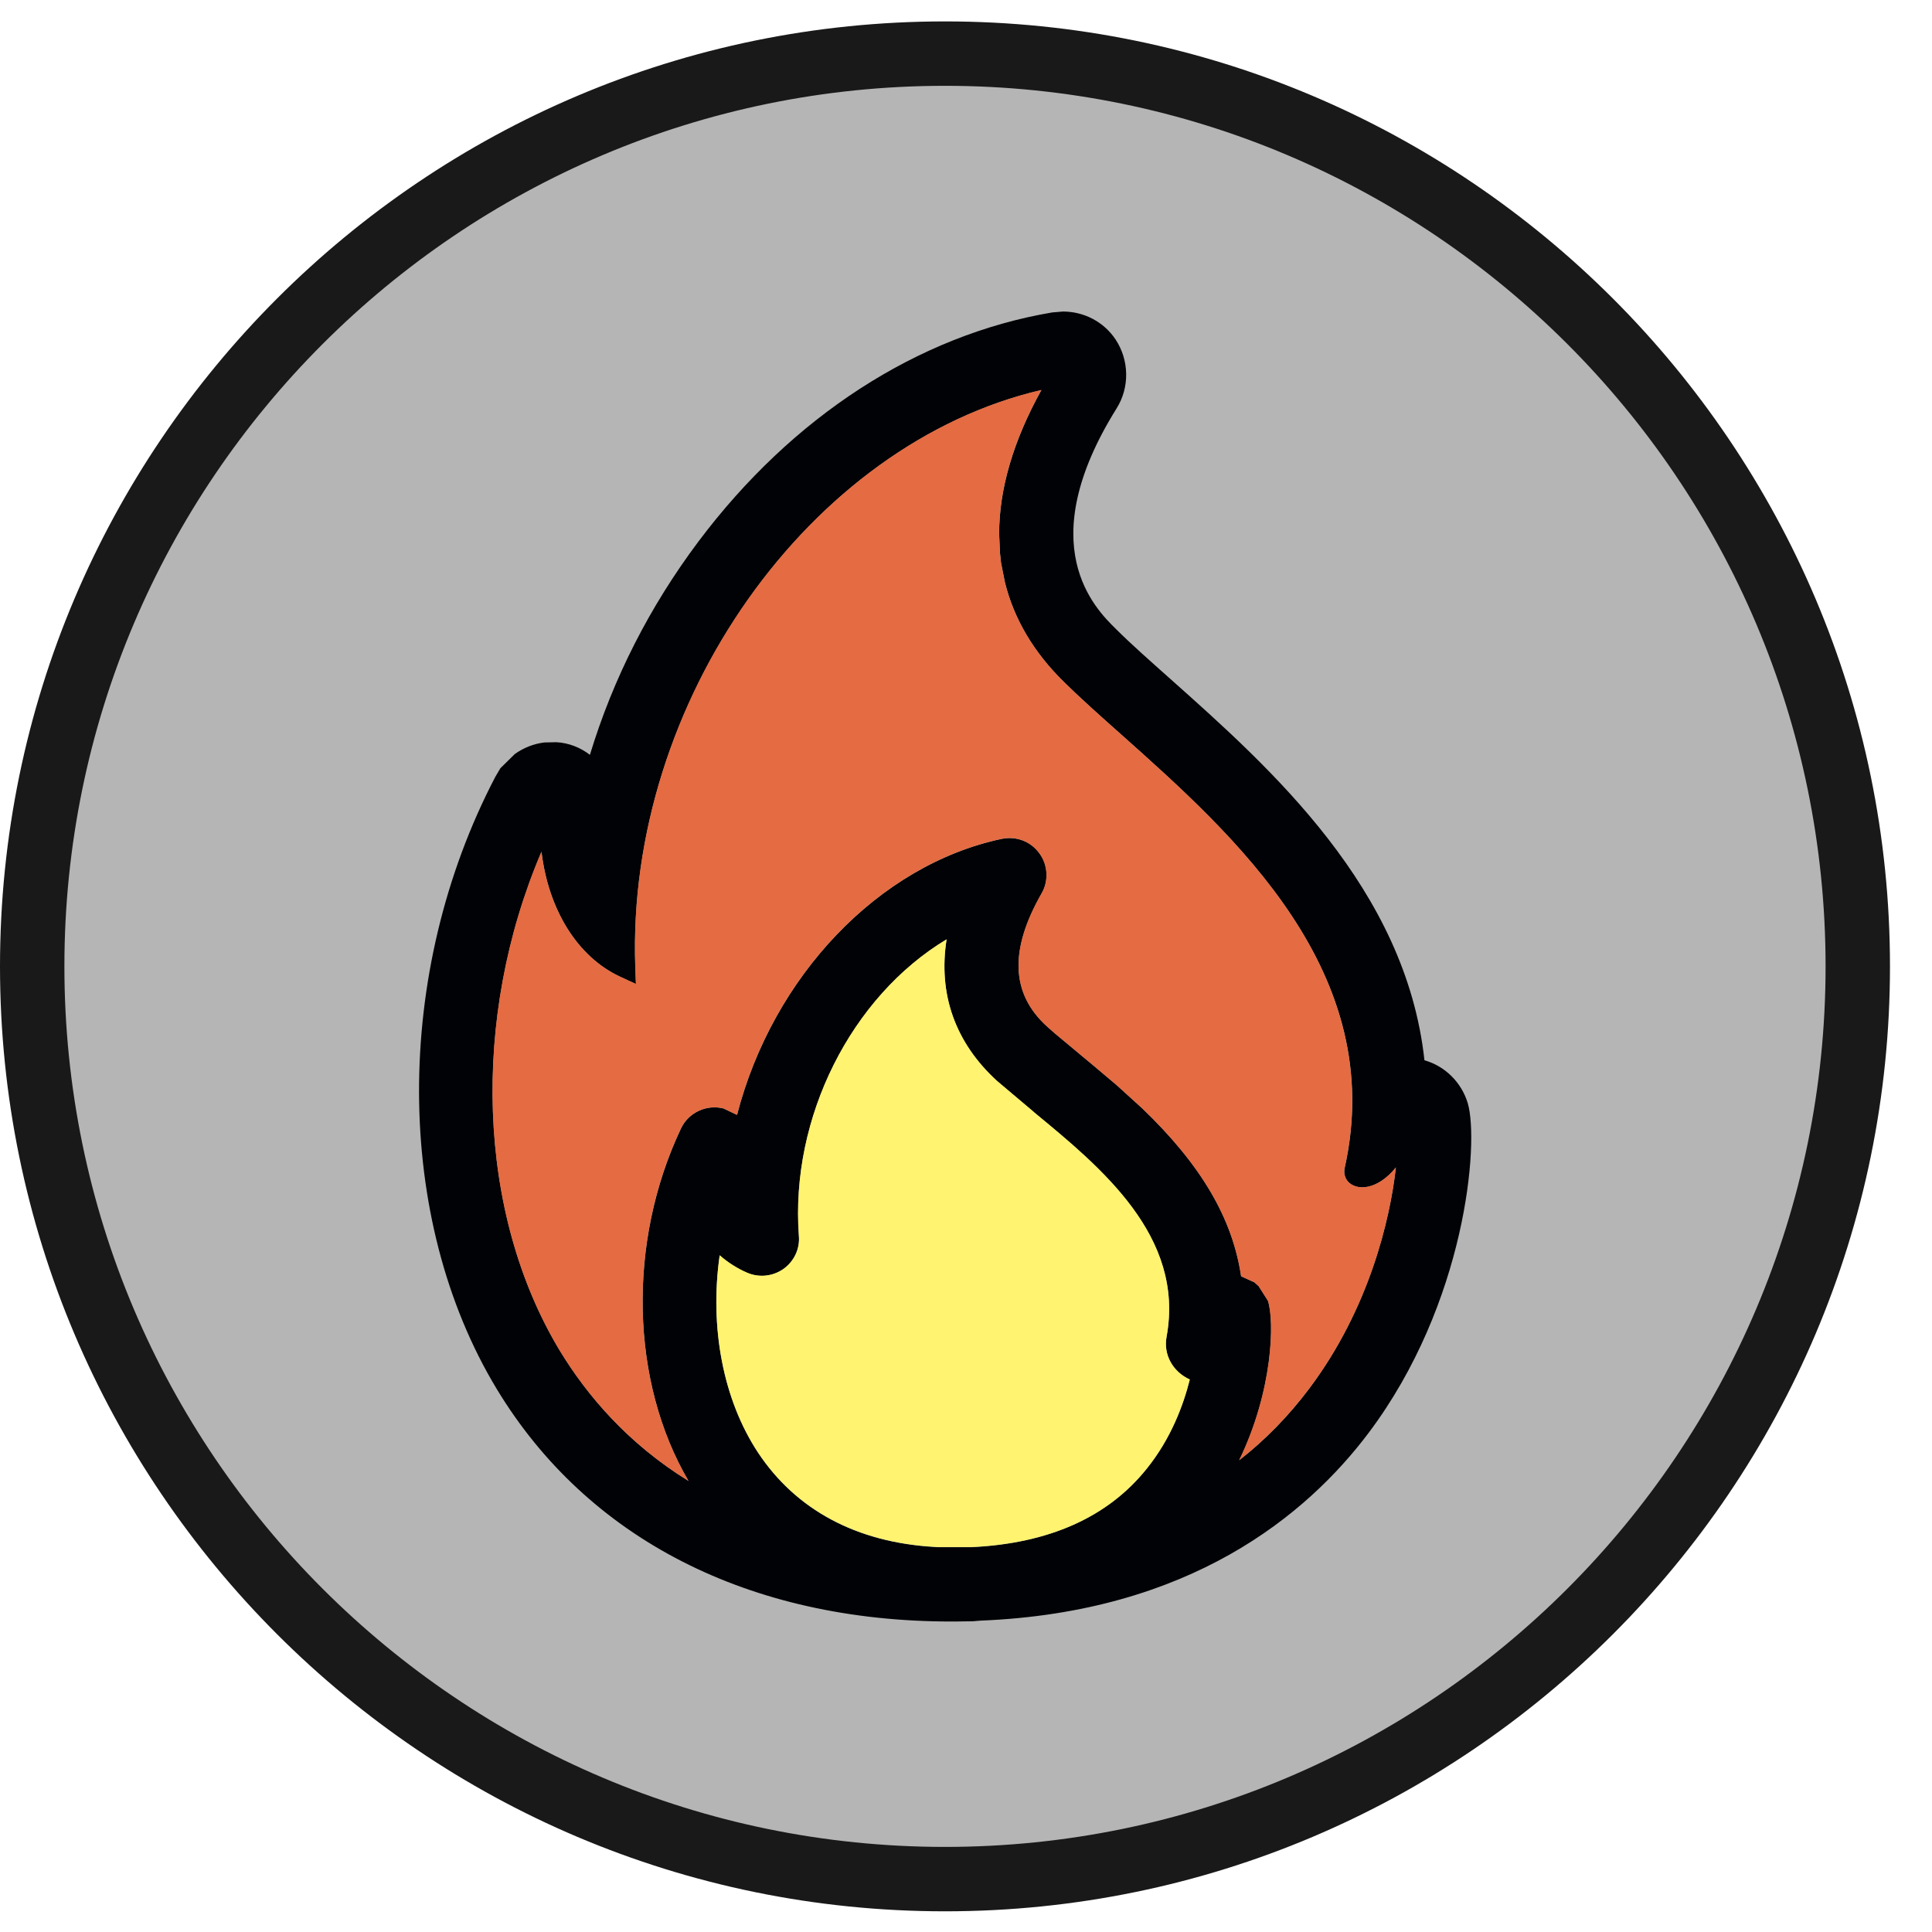
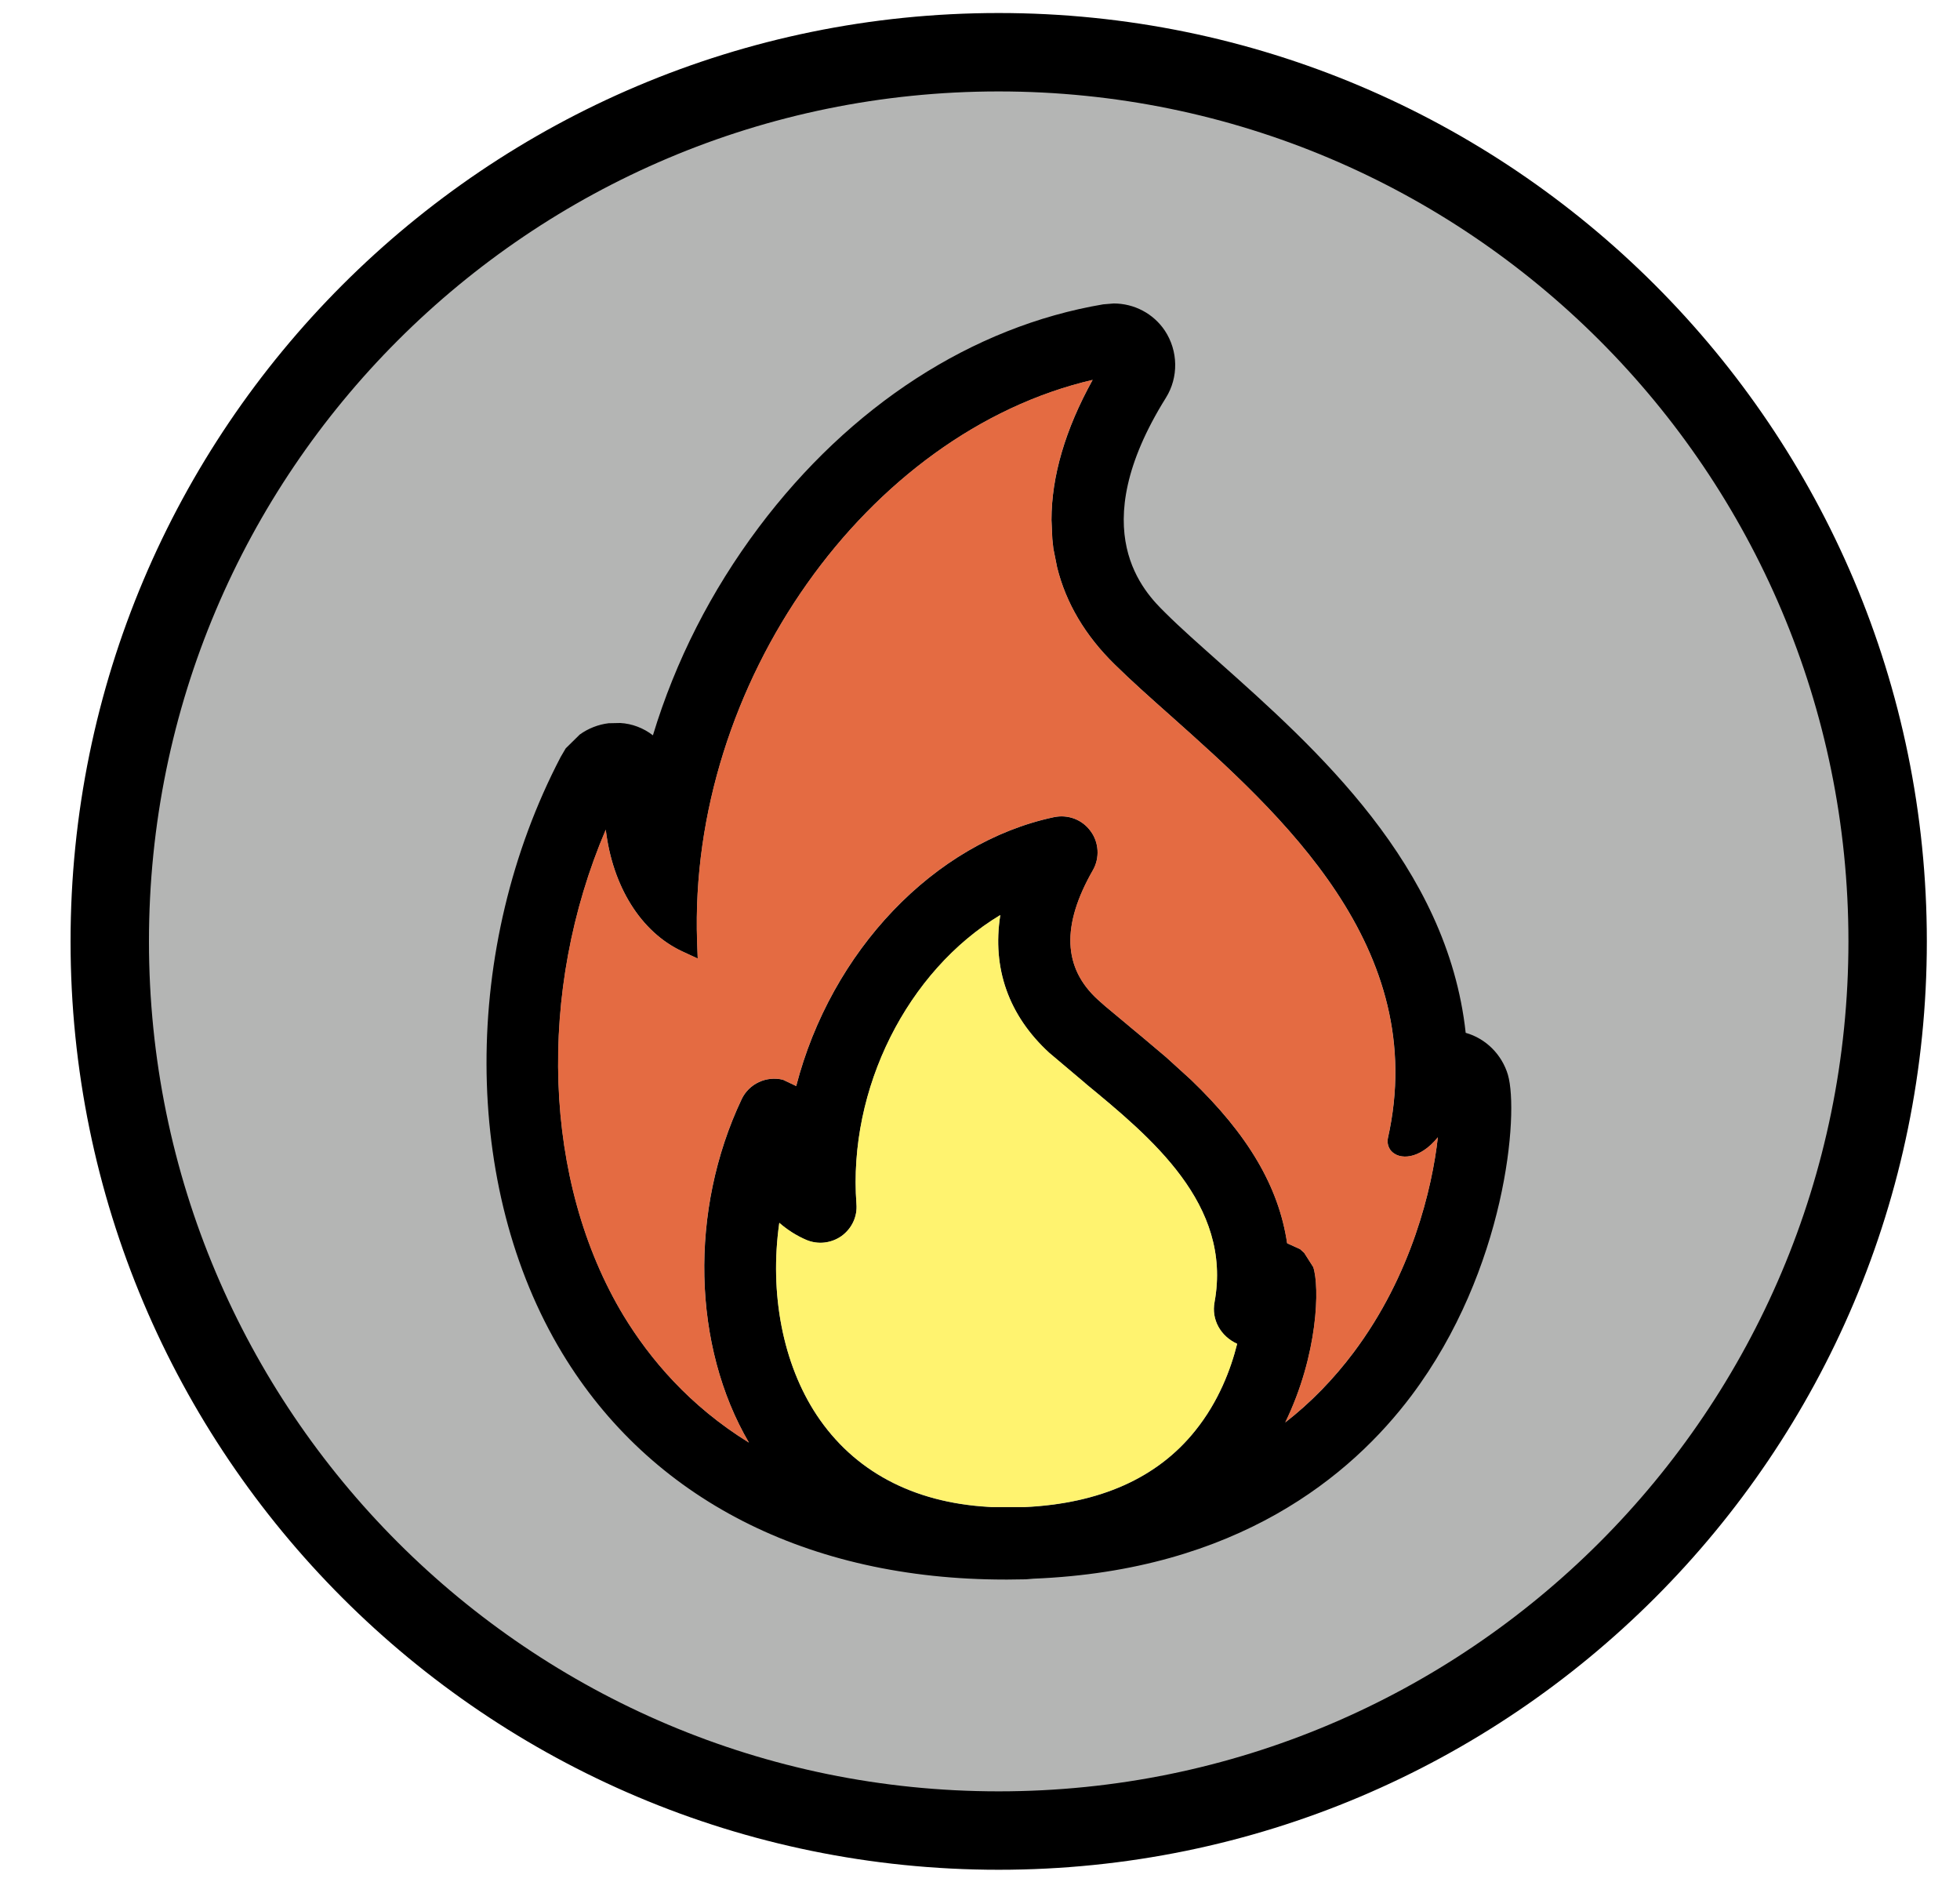
- <svg xmlns="http://www.w3.org/2000/svg" width="24" height="24" viewBox="0 0 24 24">
+ <svg xmlns="http://www.w3.org/2000/svg" width="25" height="24" viewBox="0 0 25 24">
  <g fill="none">
-     <path d="M23.077 12.005c0 6.262-5.077 11.339-11.339 11.339-6.262 0-11.338-5.077-11.338-11.339 0-6.262 5.076-11.339 11.338-11.339s11.339 5.077 11.339 11.339" fill="#B4B5B4" />
-     <path d="M11.739 1.066c-6.031 0-10.939 4.907-10.939 10.939 0 6.031 4.907 10.938 10.939 10.938 6.031 0 10.939-4.907 10.939-10.938 0-6.032-4.907-10.939-10.939-10.939m0 22.677c-6.473 0-11.739-5.266-11.739-11.738 0-6.473 5.266-11.739 11.739-11.739 6.473 0 11.739 5.266 11.739 11.739 0 6.473-5.266 11.738-11.739 11.738" fill="#1A1919" />
+     <path d="M24.077 12.005c0 6.262-5.077 11.339-11.339 11.339-6.262 0-11.338-5.077-11.338-11.339 0-6.262 5.076-11.339 11.338-11.339s11.339 5.077 11.339 11.339" stroke="#000" fill="#B4B5B4" />
    <g>
-       <path d="M14.492 16.603c.227-1.245-.813-2.099-1.648-2.787l-.461-.389c-.517-.475-.731-1.077-.624-1.757-1.184.712-1.944 2.213-1.835 3.685.013.16-.059.312-.189.408-.133.093-.301.112-.448.051-.125-.053-.243-.128-.347-.219-.128.899.045 1.797.477 2.451.472.712 1.224 1.115 2.189 1.171l.043.003h.419c.96-.045 1.693-.371 2.176-.973.301-.373.456-.789.536-1.109-.211-.096-.331-.309-.288-.533m1.773.643c.741-.987 1.003-2.096 1.075-2.744-.229.283-.493.296-.6.168-.035-.045-.048-.101-.037-.157.547-2.432-1.371-4.139-2.771-5.387-.261-.232-.509-.453-.715-.656-.376-.368-.621-.784-.733-1.237l-.048-.24-.013-.12-.011-.243c0-.557.176-1.157.525-1.787-2.875.669-5.157 3.872-5.045 7.163l.008.216-.197-.091c-.533-.248-.891-.837-.976-1.552-.88 2.059-.805 4.488.229 6.2.333.547.837 1.147 1.597 1.616-.72-1.229-.765-2.96-.093-4.379.093-.197.315-.301.528-.248l.168.08c.445-1.72 1.757-3.104 3.288-3.429.181-.037.363.032.469.181.104.141.117.339.027.496-.403.704-.381 1.245.064 1.651l.096.085.275.229.051.043.141.117.307.259.317.288c.728.699 1.12 1.363 1.227 2.085l.165.075.053.048.115.181c.083.248.064 1.115-.357 1.981.325-.253.616-.552.872-.893m1.968-3.539c.141.485-.021 2.48-1.232 4.091-.768 1.021-2.221 2.229-4.821 2.333l-.096.008-.229.003h-.037c-2.515 0-4.523-1.027-5.648-2.888-1.28-2.117-1.288-5.173-.019-7.603l.064-.109.179-.176c.107-.077.235-.128.368-.144l.149-.003c.149.008.296.064.416.157.288-.949.741-1.84 1.349-2.651 1.165-1.552 2.725-2.563 4.395-2.845l.133-.011c.261 0 .507.128.653.347.171.259.176.595.013.856-1.061 1.699-.269 2.485-.008 2.741.189.189.429.4.68.624 1.24 1.104 2.92 2.6 3.152 4.733.256.072.461.275.539.536" fill="#000206" />
-       <path d="M17.34 14.502c-.072.648-.333 1.757-1.075 2.744-.256.341-.547.64-.872.893.421-.867.44-1.733.357-1.981l-.115-.181-.053-.048-.165-.075c-.107-.723-.499-1.387-1.227-2.085l-.317-.288-.307-.259-.141-.117-.051-.043-.275-.229-.096-.085c-.445-.405-.467-.947-.064-1.651.091-.157.077-.355-.027-.496-.107-.149-.288-.219-.469-.181-1.531.325-2.843 1.709-3.288 3.429l-.168-.08c-.213-.053-.435.051-.528.248-.672 1.419-.627 3.149.093 4.379-.76-.469-1.264-1.069-1.597-1.616-1.035-1.712-1.109-4.141-.229-6.2.085.715.443 1.304.976 1.552l.197.091-.008-.216c-.112-3.291 2.171-6.493 5.045-7.163-.349.629-.525 1.229-.525 1.787l.011.243.013.12.048.24c.112.453.357.869.733 1.237.205.203.453.424.715.656 1.4 1.248 3.317 2.955 2.771 5.387-.011.056.003.112.037.157.107.128.371.115.6-.168" fill="#E46B42" />
-       <path d="M12.844 13.816c.835.688 1.875 1.541 1.648 2.787-.043.224.077.437.288.533-.08.32-.235.736-.536 1.109-.483.603-1.216.928-2.176.973h-.419l-.043-.003c-.965-.056-1.717-.459-2.189-1.171-.432-.653-.605-1.552-.477-2.451.104.091.221.165.347.219.147.061.315.043.448-.051.131-.096.203-.248.189-.408-.109-1.472.651-2.973 1.835-3.685-.107.68.107 1.283.624 1.757l.461.389" fill="#FFF36F" />
+       <path d="M15.492 16.603c.227-1.245-.813-2.099-1.648-2.787l-.461-.389c-.517-.475-.731-1.077-.624-1.757-1.184.712-1.944 2.213-1.835 3.685.013.16-.059.312-.189.408-.133.093-.301.112-.448.051-.125-.053-.243-.128-.347-.219-.128.899.045 1.797.477 2.451.472.712 1.224 1.115 2.189 1.171l.043.003h.419c.96-.045 1.693-.371 2.176-.973.301-.373.456-.789.536-1.109-.211-.096-.331-.309-.288-.533m1.773.643c.741-.987 1.003-2.096 1.075-2.744-.229.283-.493.296-.6.168-.035-.045-.048-.101-.037-.157.547-2.432-1.371-4.139-2.771-5.387-.261-.232-.509-.453-.715-.656-.376-.368-.621-.784-.733-1.237l-.048-.24-.013-.12-.011-.243c0-.557.176-1.157.525-1.787-2.875.669-5.157 3.872-5.045 7.163l.008.216-.197-.091c-.533-.248-.891-.837-.976-1.552-.88 2.059-.805 4.488.229 6.2.333.547.837 1.147 1.597 1.616-.72-1.229-.765-2.96-.093-4.379.093-.197.315-.301.528-.248l.168.08c.445-1.72 1.757-3.104 3.288-3.429.181-.037.363.032.469.181.104.141.117.339.027.496-.403.704-.381 1.245.064 1.651l.096.085.275.229.051.043.141.117.307.259.317.288c.728.699 1.12 1.363 1.227 2.085l.165.075.053.048.115.181c.083.248.064 1.115-.357 1.981.325-.253.616-.552.872-.893m1.968-3.539c.141.485-.021 2.48-1.232 4.091-.768 1.021-2.221 2.229-4.821 2.333l-.096.008-.229.003h-.037c-2.515 0-4.523-1.027-5.648-2.888-1.28-2.117-1.288-5.173-.019-7.603l.064-.109.179-.176c.107-.077.235-.128.368-.144l.149-.003c.149.008.296.064.416.157.288-.949.741-1.84 1.349-2.651 1.165-1.552 2.725-2.563 4.395-2.845l.133-.011c.261 0 .507.128.653.347.171.259.176.595.013.856-1.061 1.699-.269 2.485-.008 2.741.189.189.429.4.68.624 1.24 1.104 2.92 2.6 3.152 4.733.256.072.461.275.539.536" fill="#000" />
+       <path d="M18.34 14.502c-.072.648-.333 1.757-1.075 2.744-.256.341-.547.64-.872.893.421-.867.44-1.733.357-1.981l-.115-.181-.053-.048-.165-.075c-.107-.723-.499-1.387-1.227-2.085l-.317-.288-.307-.259-.141-.117-.051-.043-.275-.229-.096-.085c-.445-.405-.467-.947-.064-1.651.091-.157.077-.355-.027-.496-.107-.149-.288-.219-.469-.181-1.531.325-2.843 1.709-3.288 3.429l-.168-.08c-.213-.053-.435.051-.528.248-.672 1.419-.627 3.149.093 4.379-.76-.469-1.264-1.069-1.597-1.616-1.035-1.712-1.109-4.141-.229-6.2.085.715.443 1.304.976 1.552l.197.091-.008-.216c-.112-3.291 2.171-6.493 5.045-7.163-.349.629-.525 1.229-.525 1.787l.011.243.013.12.048.24c.112.453.357.869.733 1.237.205.203.453.424.715.656 1.4 1.248 3.317 2.955 2.771 5.387-.011.056.003.112.037.157.107.128.371.115.6-.168" fill="#E46B42" />
+       <path d="M13.844 13.816c.835.688 1.875 1.541 1.648 2.787-.043.224.077.437.288.533-.08.32-.235.736-.536 1.109-.483.603-1.216.928-2.176.973h-.419l-.043-.003c-.965-.056-1.717-.459-2.189-1.171-.432-.653-.605-1.552-.477-2.451.104.091.221.165.347.219.147.061.315.043.448-.051.131-.096.203-.248.189-.408-.109-1.472.651-2.973 1.835-3.685-.107.68.107 1.283.624 1.757l.461.389" fill="#FFF36F" />
    </g>
  </g>
</svg>
